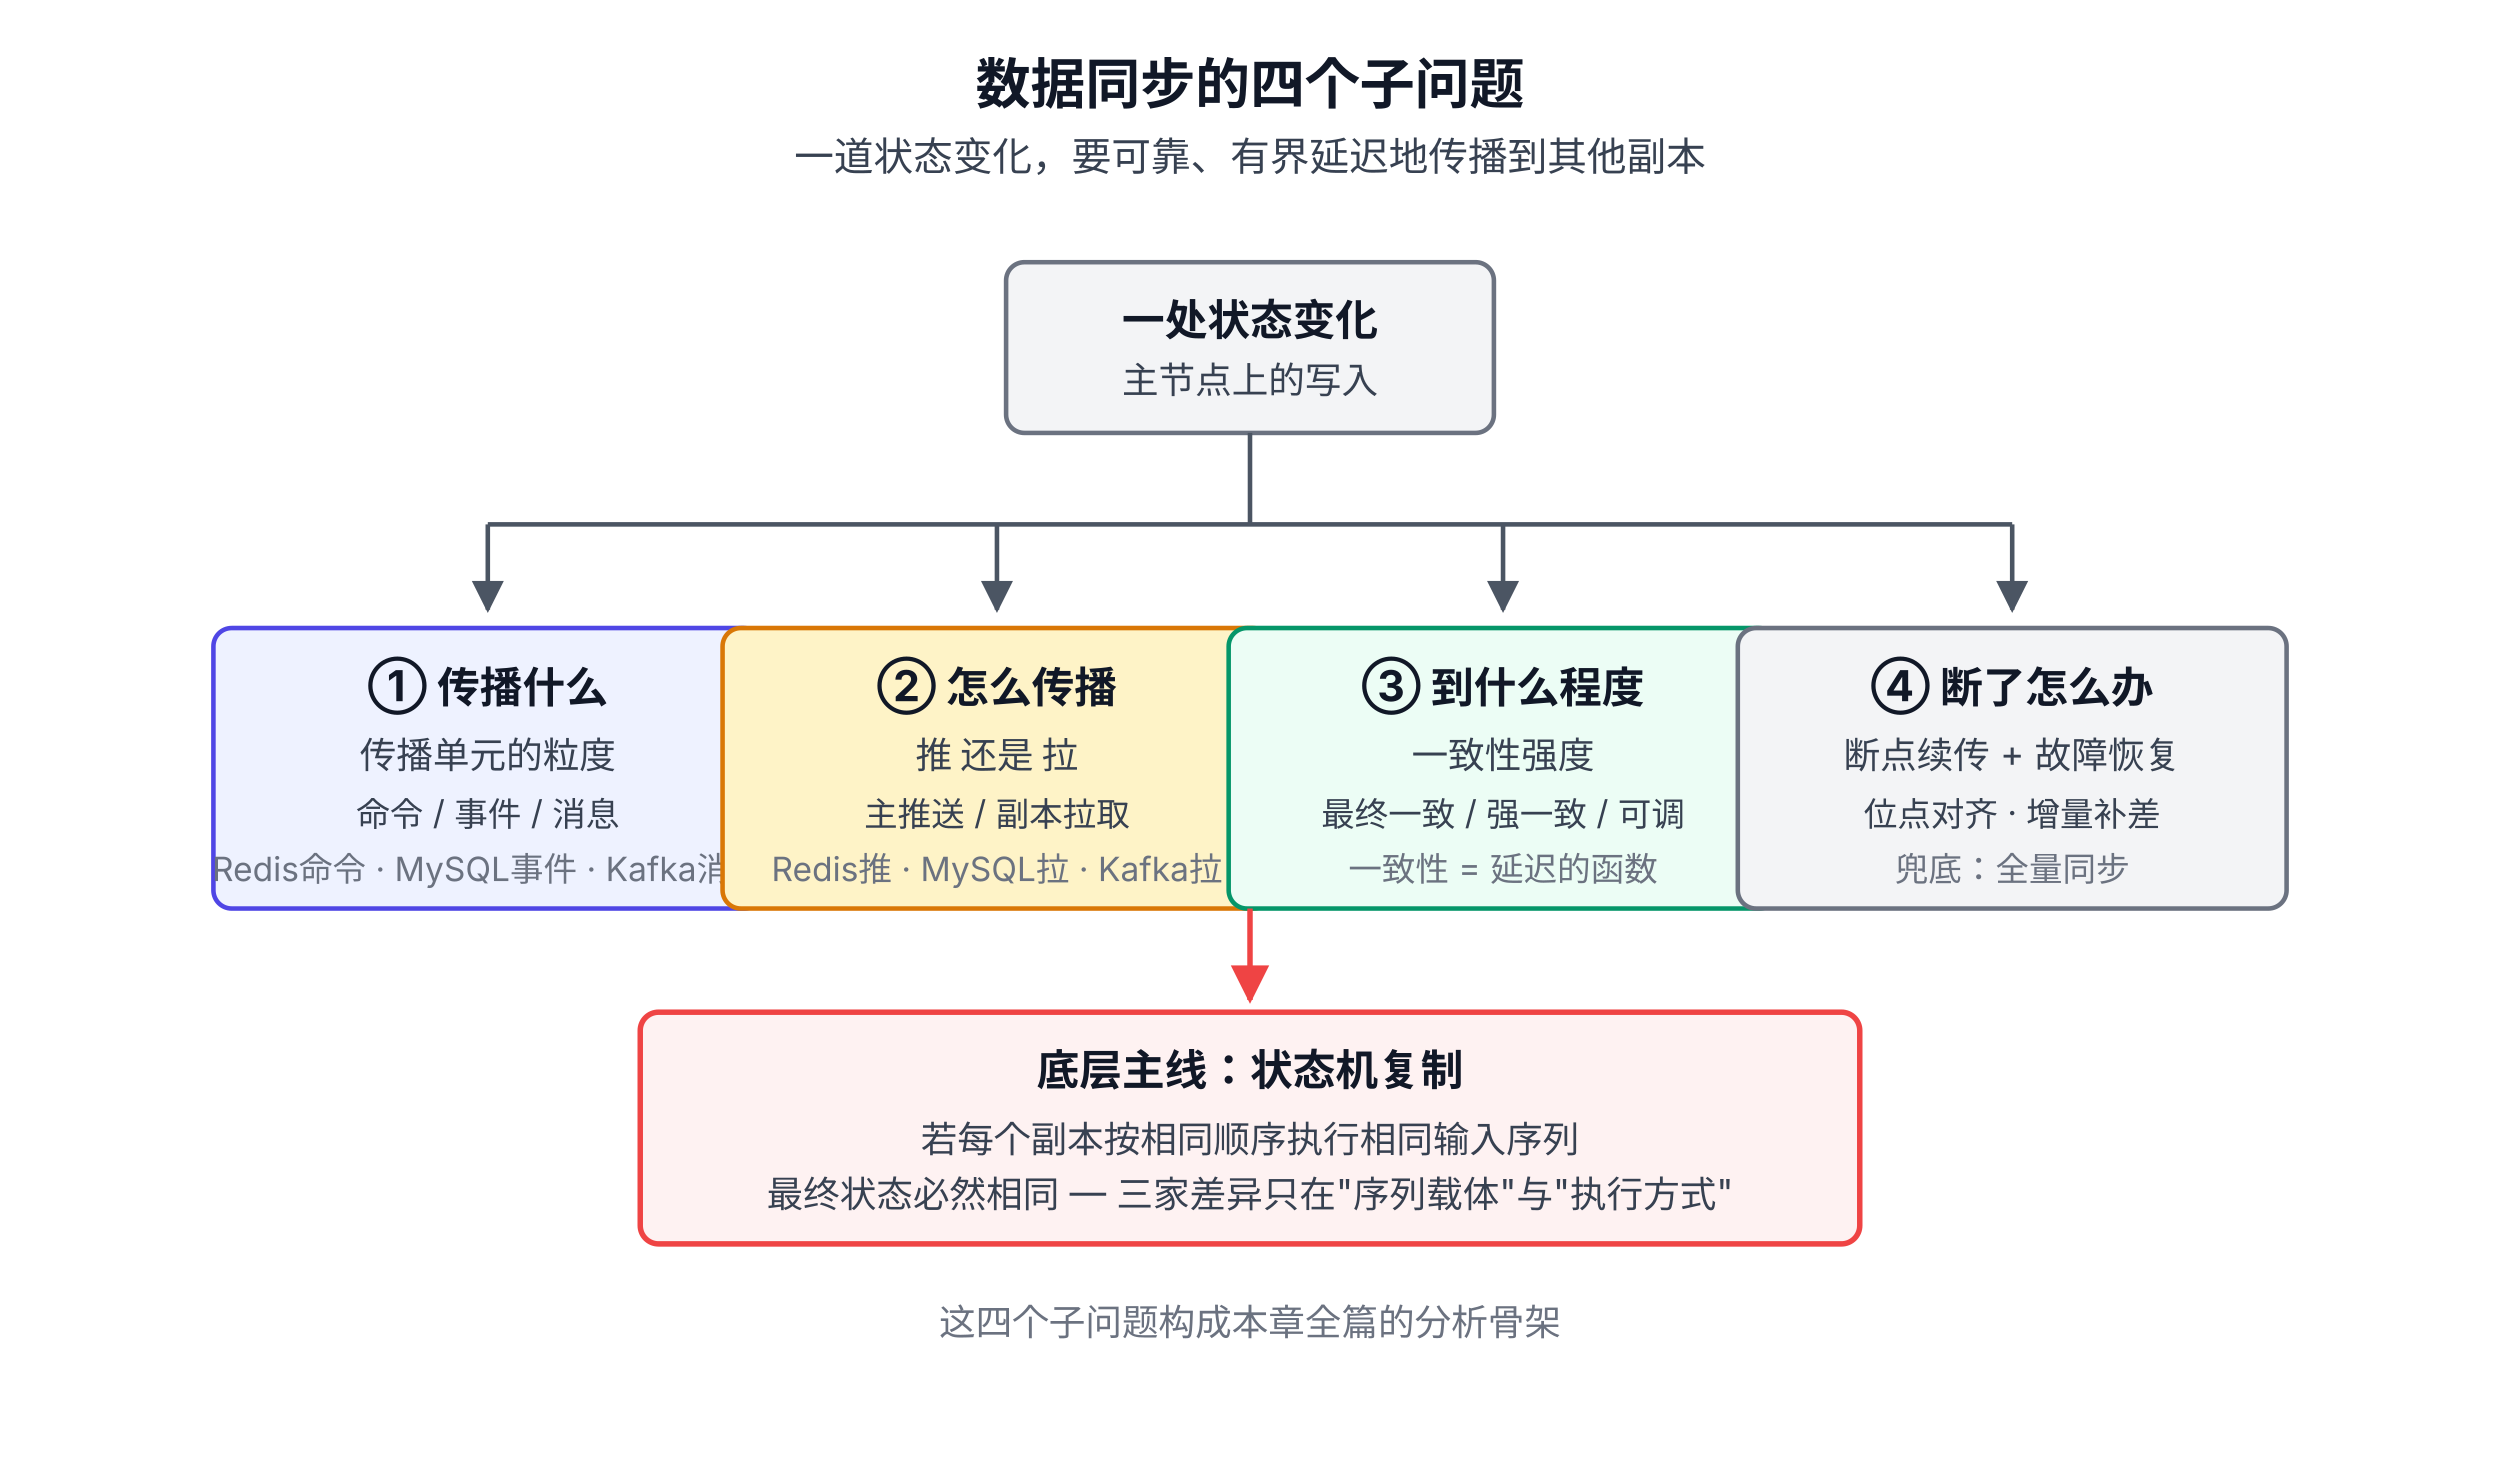
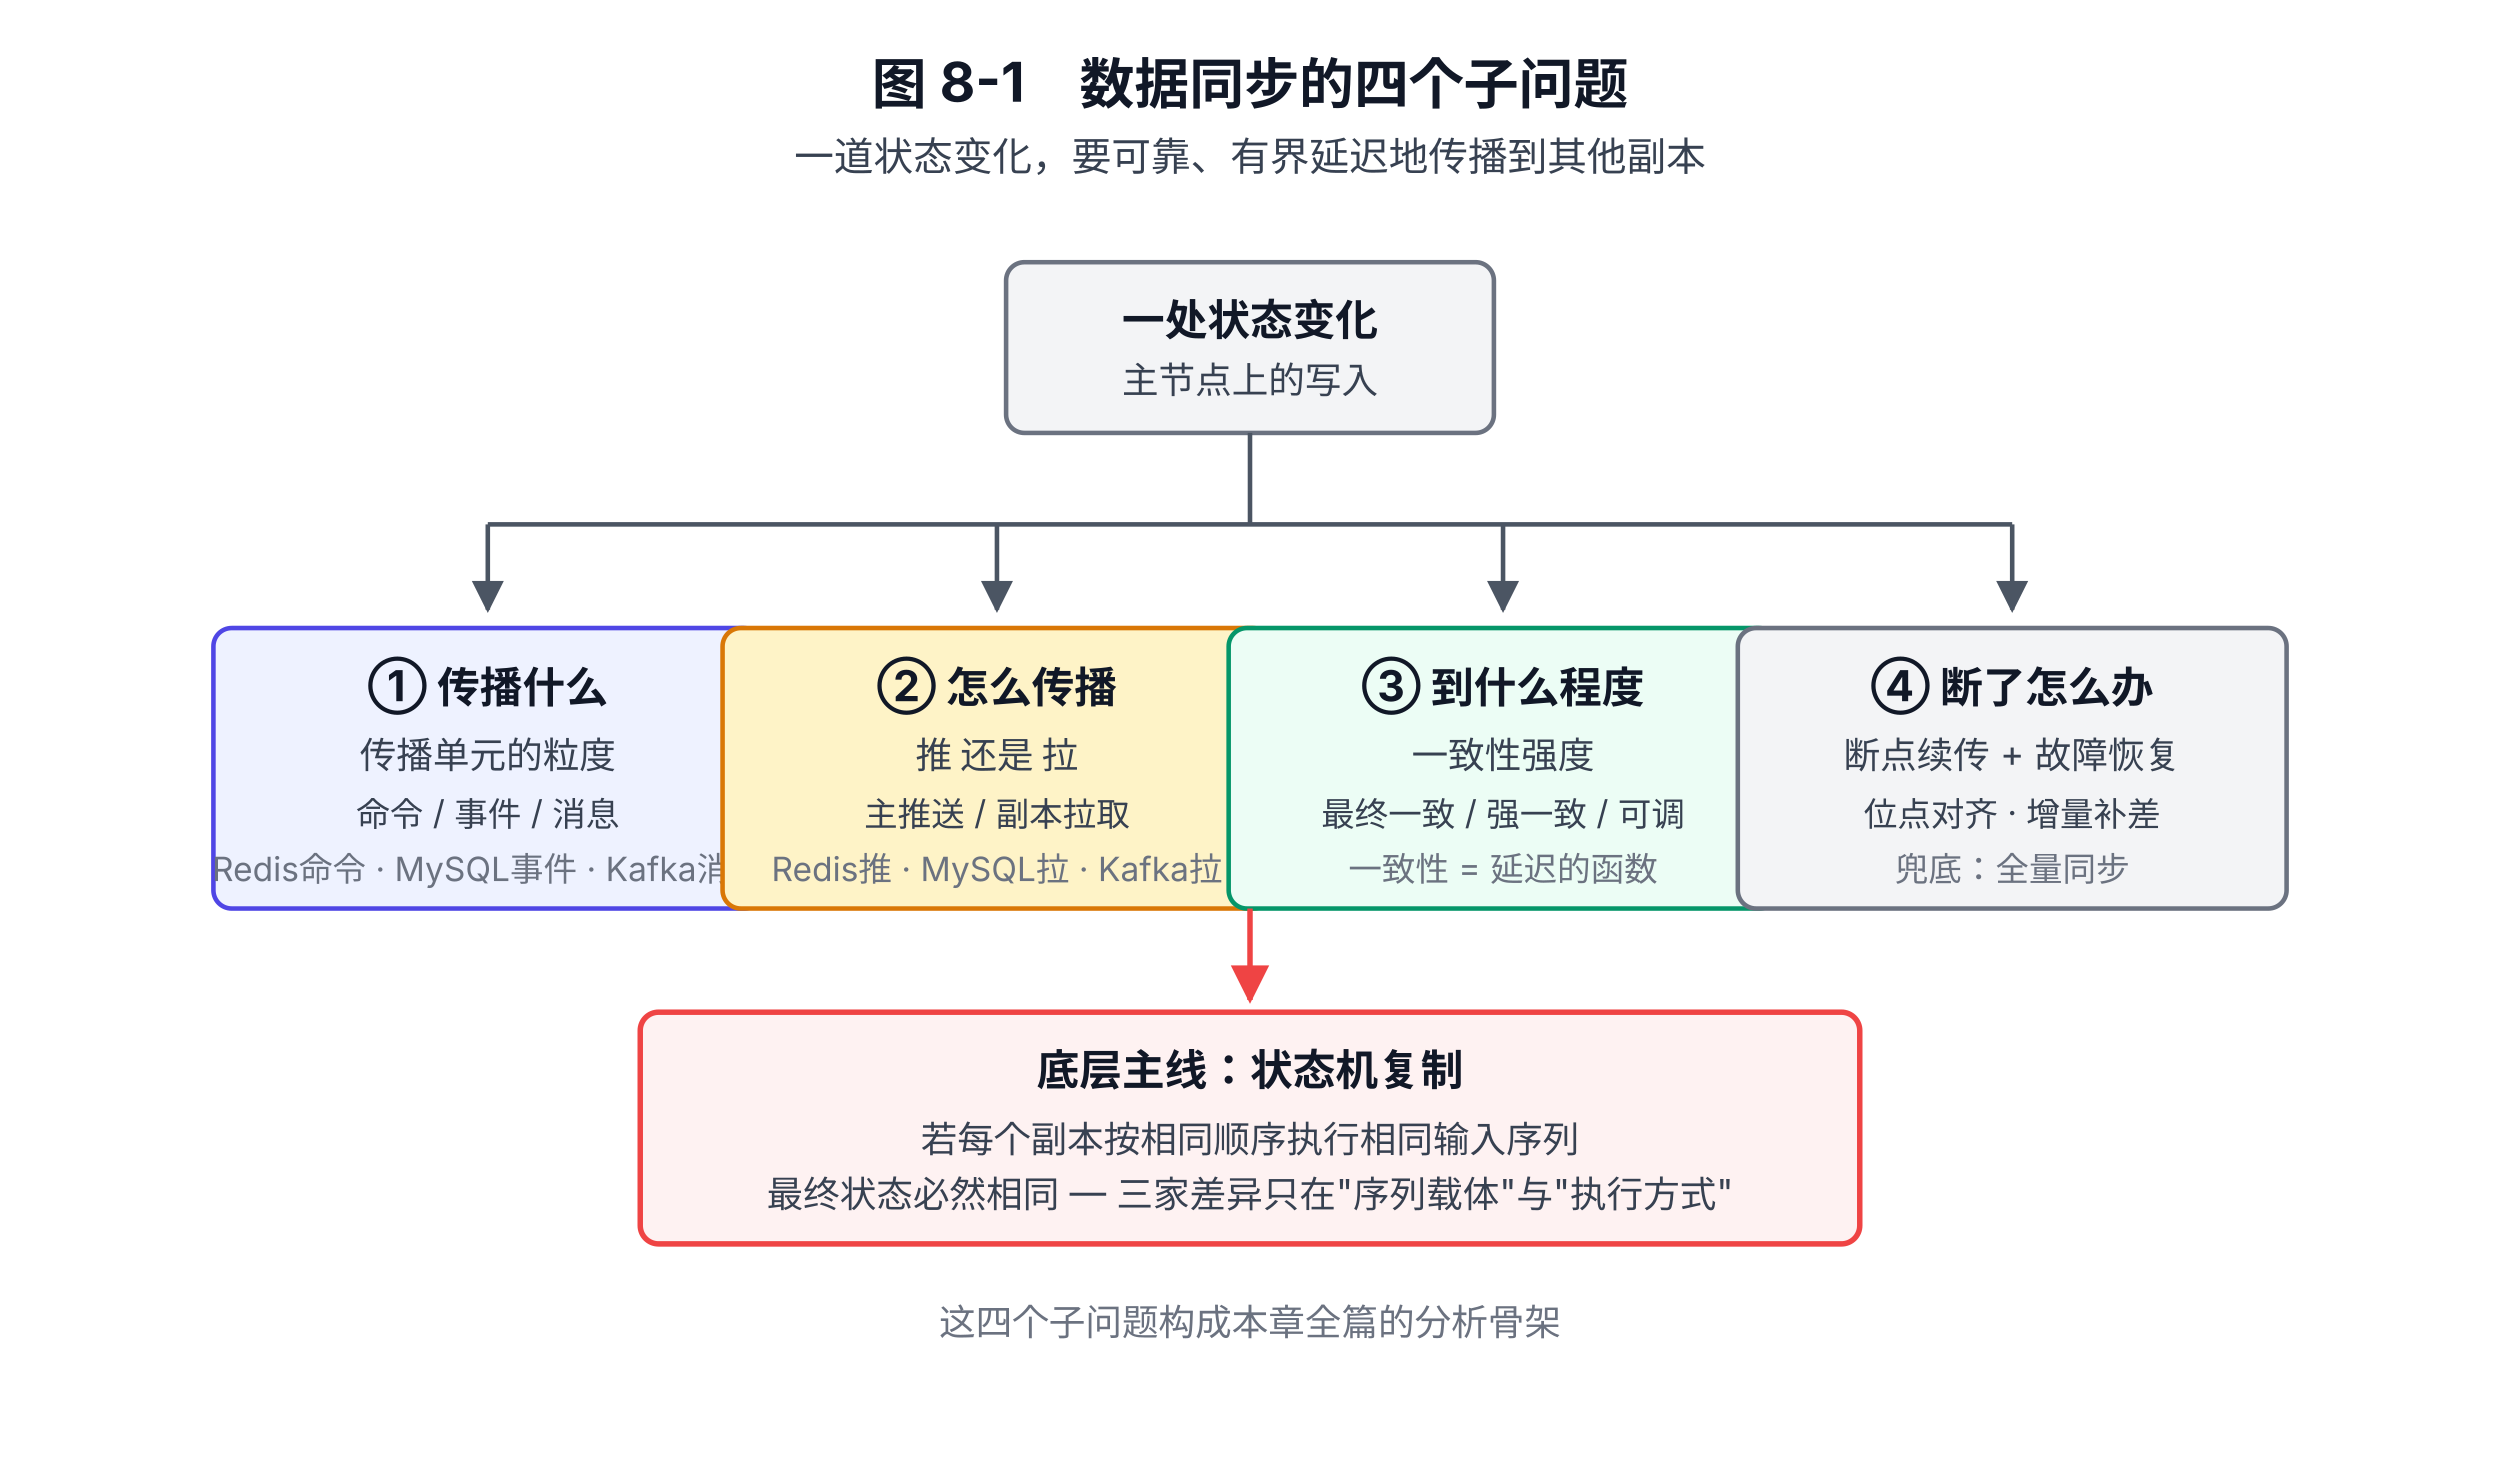
<svg xmlns="http://www.w3.org/2000/svg" viewBox="0 0 820 480" font-family="system-ui, -apple-system, 'PingFang SC', 'Microsoft YaHei', sans-serif">
  <defs>
    <marker id="arrow" viewBox="0 0 10 10" refX="9" refY="5" markerWidth="7" markerHeight="7" orient="auto-start-reverse">
      <path d="M0,0 L10,5 L0,10 z" fill="#4B5563" />
    </marker>
    <marker id="arrowRed" viewBox="0 0 10 10" refX="9" refY="5" markerWidth="7" markerHeight="7" orient="auto-start-reverse">
      <path d="M0,0 L10,5 L0,10 z" fill="#EF4444" />
    </marker>
  </defs>
-   <text x="410" y="34" text-anchor="middle" font-size="18" font-weight="700" fill="#111827">数据同步的四个子问题</text>
+   <text x="410" y="34" text-anchor="middle" font-size="18" font-weight="700" fill="#111827">图 8-1　数据同步的四个子问题</text>
  <text x="410" y="56" text-anchor="middle" font-size="13" fill="#374151">一道状态变化，要可靠、有界延迟地传播到其他副本</text>
  <rect x="330" y="86" width="160" height="56" rx="6" fill="#F3F4F6" stroke="#6B7280" stroke-width="1.5" />
  <text x="410" y="110" text-anchor="middle" font-size="14" font-weight="600" fill="#111827">一处状态变化</text>
  <text x="410" y="129" text-anchor="middle" font-size="12" fill="#374151">主节点上的写入</text>
  <line x1="410" y1="142" x2="410" y2="172" stroke="#4B5563" stroke-width="1.5" />
  <line x1="160" y1="172" x2="660" y2="172" stroke="#4B5563" stroke-width="1.5" />
  <line x1="160" y1="172" x2="160" y2="200" stroke="#4B5563" stroke-width="1.5" marker-end="url(#arrow)" />
  <line x1="327" y1="172" x2="327" y2="200" stroke="#4B5563" stroke-width="1.5" marker-end="url(#arrow)" />
  <line x1="493" y1="172" x2="493" y2="200" stroke="#4B5563" stroke-width="1.5" marker-end="url(#arrow)" />
  <line x1="660" y1="172" x2="660" y2="200" stroke="#4B5563" stroke-width="1.5" marker-end="url(#arrow)" />
  <rect x="70" y="206" width="180" height="92" rx="6" fill="#EEF2FF" stroke="#4F46E5" stroke-width="1.5" />
  <text x="160" y="230" text-anchor="middle" font-size="14" font-weight="700" fill="#111827">① 传播什么</text>
  <text x="160" y="252" text-anchor="middle" font-size="12" fill="#374151">传播单元的粒度</text>
  <text x="160" y="271" text-anchor="middle" font-size="11" fill="#374151">命令 / 事件 / 消息</text>
  <text x="160" y="289" text-anchor="middle" font-size="11" fill="#6B7280">Redis命令 · MySQL事件 · Kafka消息</text>
  <rect x="237" y="206" width="180" height="92" rx="6" fill="#FEF3C7" stroke="#D97706" stroke-width="1.5" />
  <text x="327" y="230" text-anchor="middle" font-size="14" font-weight="700" fill="#111827">② 怎么传播</text>
  <text x="327" y="252" text-anchor="middle" font-size="12" fill="#374151">推 还是 拉</text>
  <text x="327" y="271" text-anchor="middle" font-size="11" fill="#374151">主推送 / 副本拉取</text>
  <text x="327" y="289" text-anchor="middle" font-size="11" fill="#6B7280">Redis推 · MySQL拉 · Kafka拉</text>
  <rect x="403" y="206" width="180" height="92" rx="6" fill="#ECFDF5" stroke="#059669" stroke-width="1.5" />
  <text x="493" y="230" text-anchor="middle" font-size="14" font-weight="700" fill="#111827">③ 到什么程度</text>
  <text x="493" y="252" text-anchor="middle" font-size="12" fill="#374151">一致性强度</text>
  <text x="493" y="271" text-anchor="middle" font-size="11" fill="#374151">最终一致 / 强一致 / 可调</text>
  <text x="493" y="289" text-anchor="middle" font-size="11" fill="#6B7280">一致性 = 延迟的函数</text>
  <rect x="570" y="206" width="180" height="92" rx="6" fill="#F3F4F6" stroke="#6B7280" stroke-width="1.5" />
  <text x="660" y="230" text-anchor="middle" font-size="14" font-weight="700" fill="#111827">④ 断了怎么办</text>
  <text x="660" y="252" text-anchor="middle" font-size="12" fill="#374151">断点续传 + 故障恢复</text>
  <text x="660" y="271" text-anchor="middle" font-size="11" fill="#374151">位点对齐 · 增量补差</text>
  <text x="660" y="289" text-anchor="middle" font-size="11" fill="#6B7280">兜底：全量同步</text>
  <line x1="410" y1="298" x2="410" y2="328" stroke="#EF4444" stroke-width="1.8" marker-end="url(#arrowRed)" />
  <rect x="210" y="332" width="400" height="76" rx="6" fill="#FEF2F2" stroke="#EF4444" stroke-width="1.8" />
  <text x="410" y="356" text-anchor="middle" font-size="14" font-weight="700" fill="#111827">底层主线：状态机复制</text>
  <text x="410" y="378" text-anchor="middle" font-size="12" fill="#374151">若每个副本按相同顺序执行相同输入序列</text>
  <text x="410" y="396" text-anchor="middle" font-size="12" fill="#374151">最终状态必然相同 — 三家差异只在"序列载体"与"执行方式"</text>
  <text x="410" y="438" text-anchor="middle" font-size="12" fill="#6B7280">这四个子问题构成本章全篇的分析骨架</text>
</svg>
